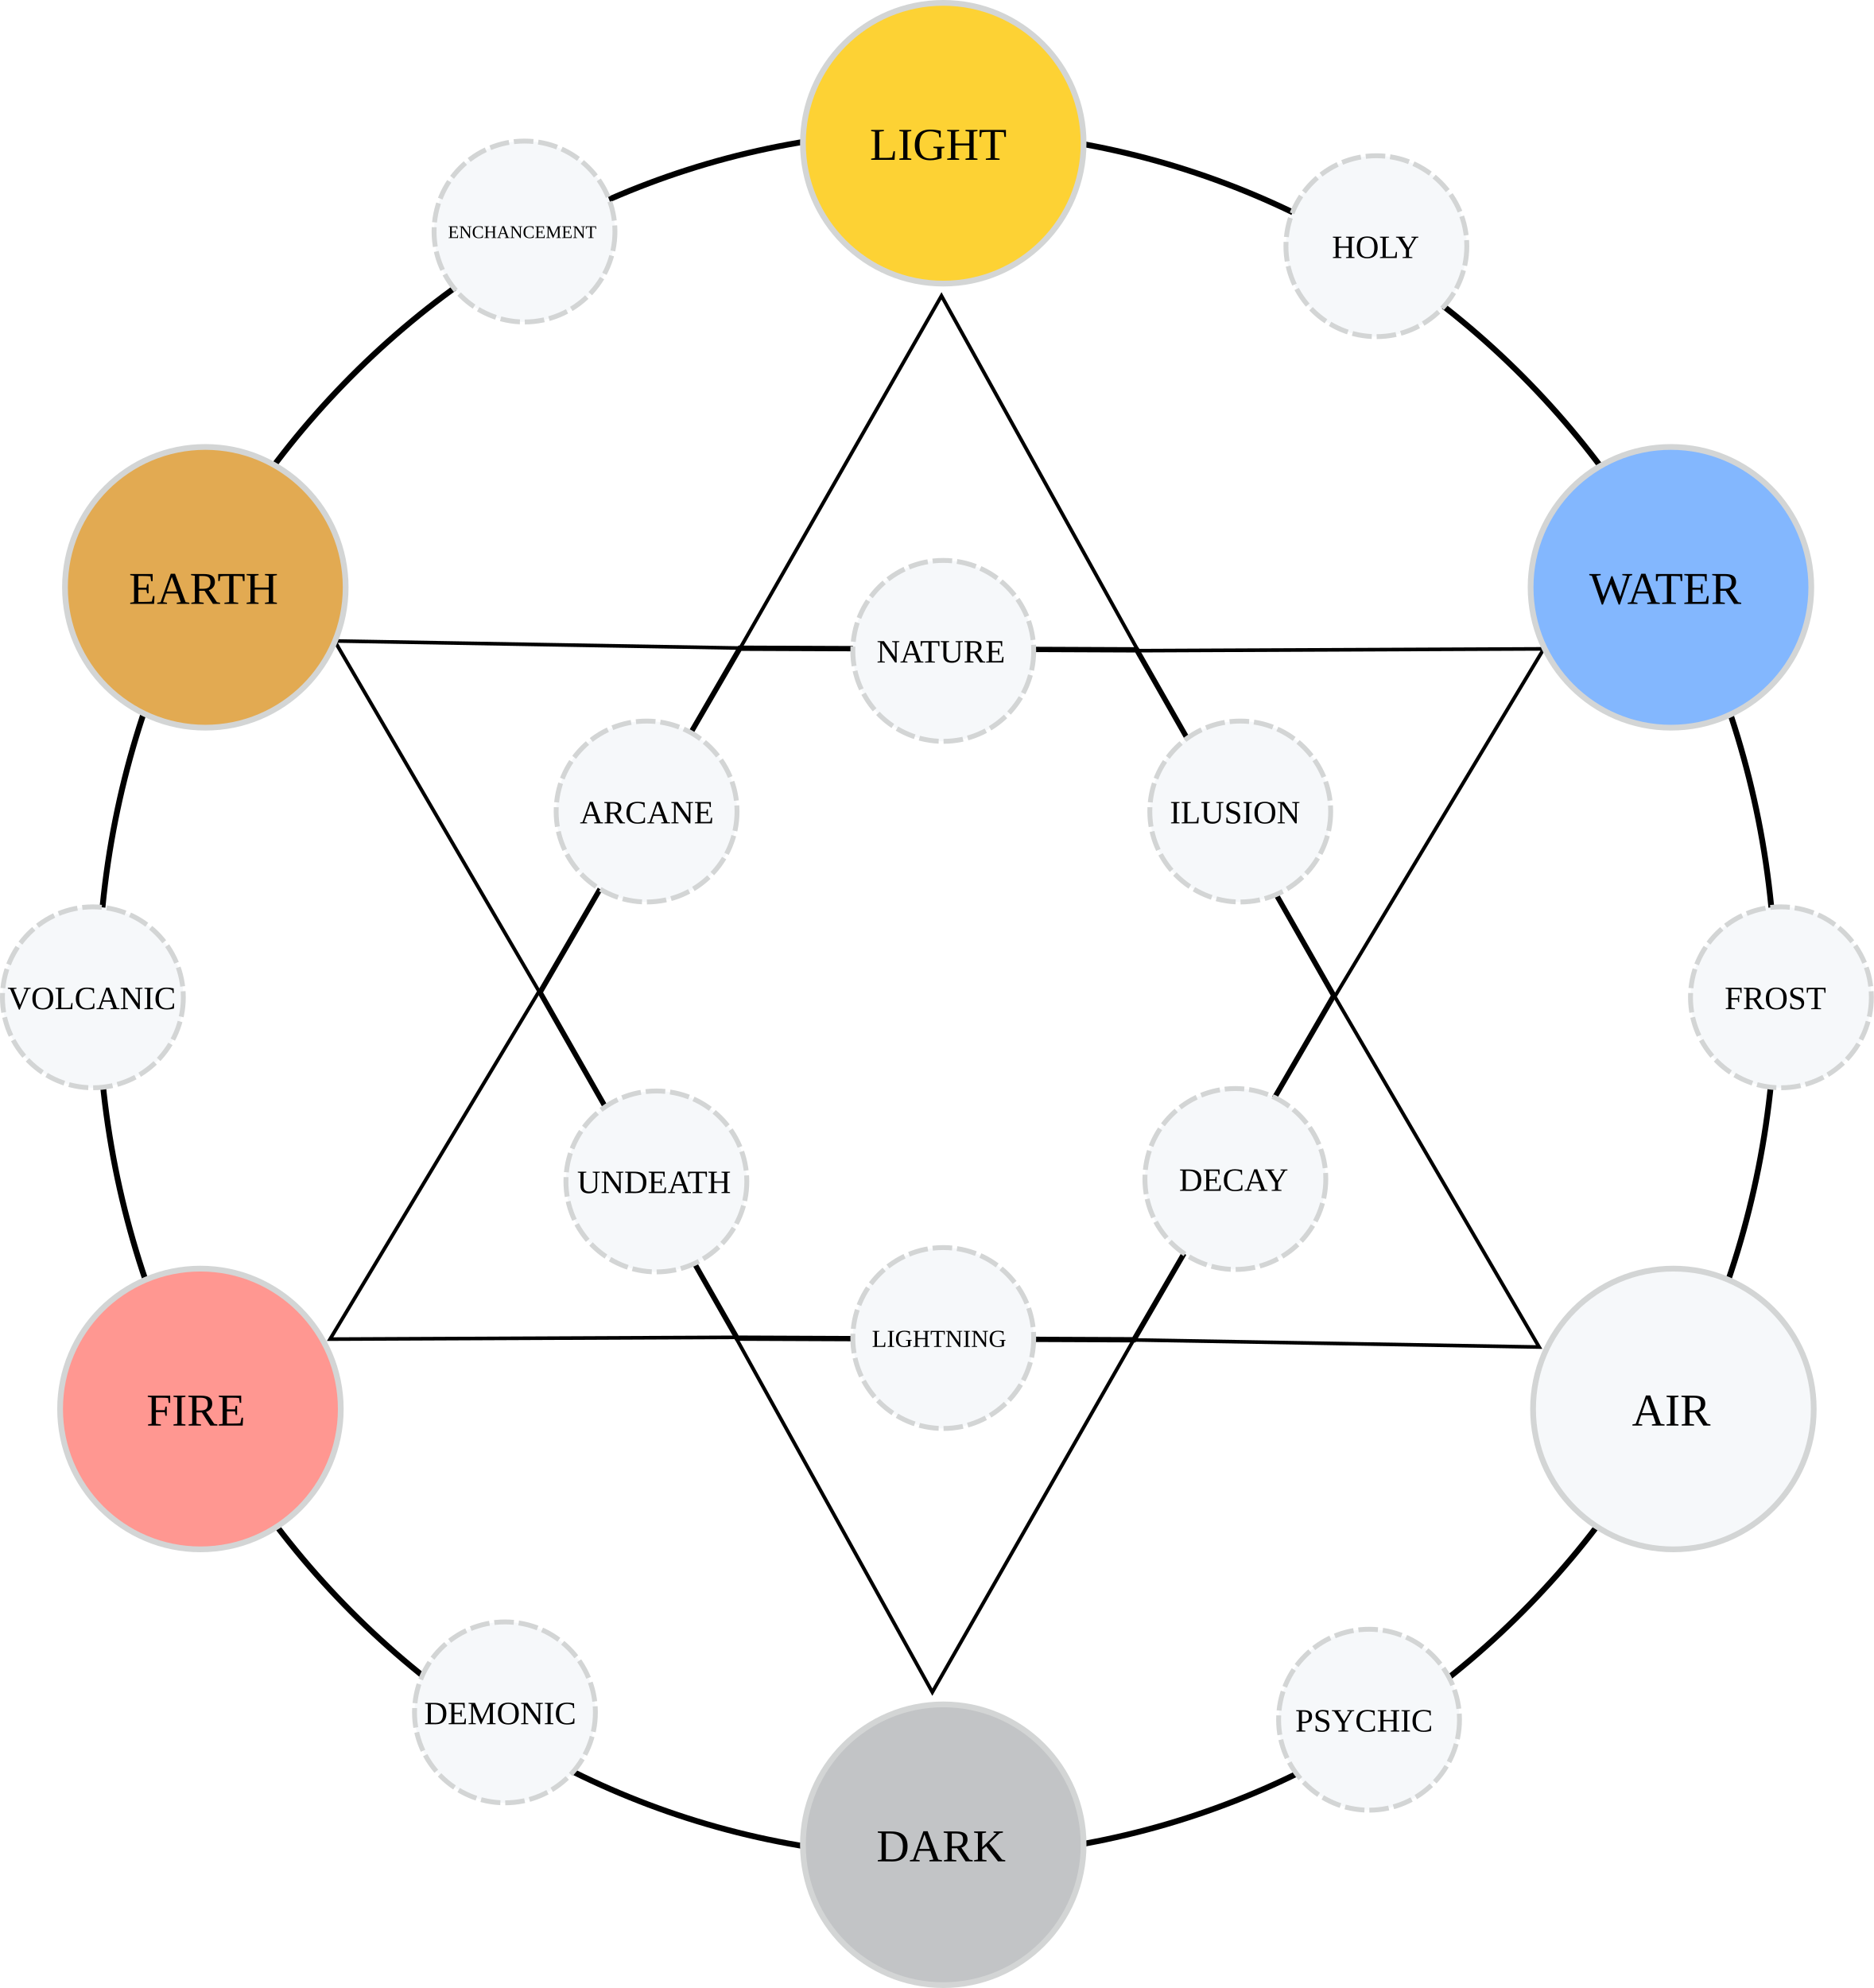
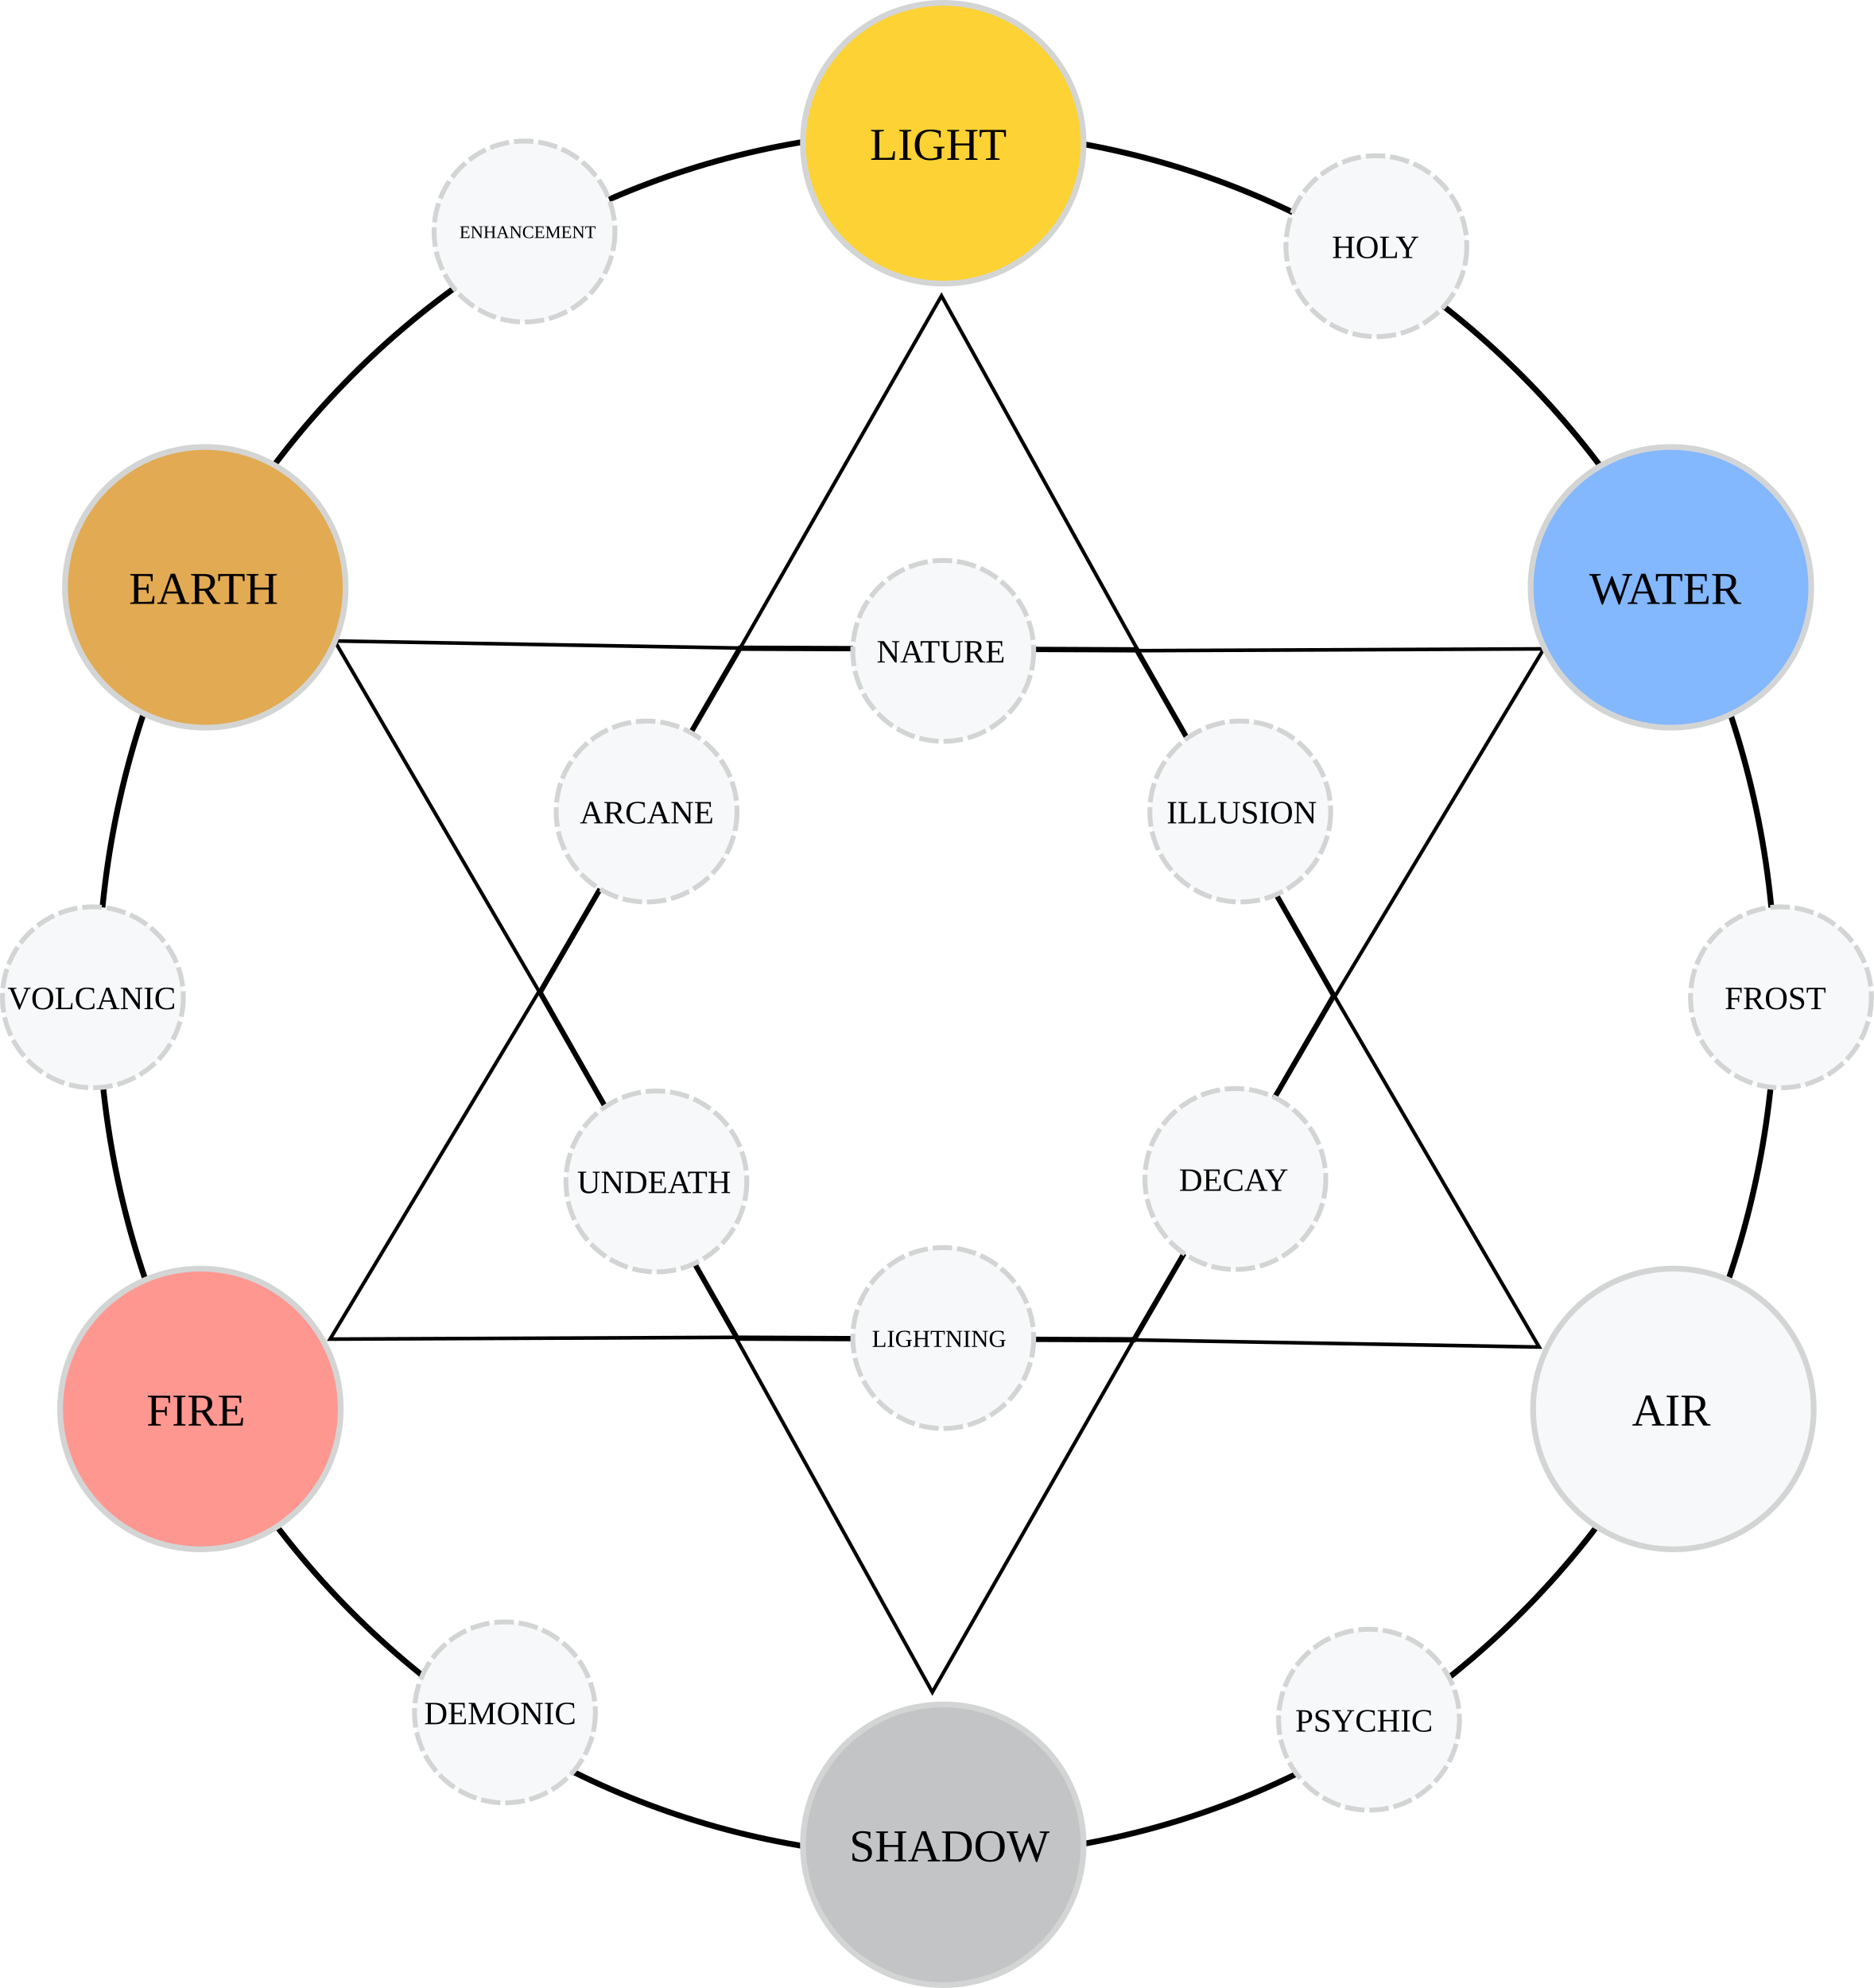
<svg xmlns="http://www.w3.org/2000/svg" version="1.0" width="1200pt" height="1272.927pt" viewBox="0 0 1200 1272.927" preserveAspectRatio="xMidYMid" id="svg233">
  <defs id="defs233">
    <pattern id="EMFhbasepattern" patternUnits="userSpaceOnUse" width="6" height="6" x="0" y="0" />
  </defs>
-   <circle style="fill:#000000;fill-opacity:0;stroke-width:0.783" id="path234-12" cx="600" cy="636.463" r="60.467" />
+   <circle style="fill:#000000;fill-opacity:0;stroke-width:0.783    cursor    cursor    cursor;webkit-touch-callout: none;-webkit-user-select: none;-khtml-user-select: none;-moz-user-select: none;-ms-user-select: none;user-select: none;" id="path234-12" cx="600" cy="636.463" r="60.467" />
  <path style="fill:none;fill-opacity:1;stroke:#000000;stroke-width:3.529;stroke-dasharray:none;stroke-dashoffset:0;stroke-opacity:1" id="path254" d="m -876.044,871.575 -192.21,-346.798 -396.498,1.747 204.231,-339.857 -199.761,-342.504 396.441,6.941 196.736,-344.25 192.21,346.798 396.498,-1.747 -204.231,339.857 199.761,342.504 -396.441,-6.941 z" transform="matrix(0.6551352,0,0,0.6551352,1170.999,512.5029)" />
  <path style="fill:none;fill-opacity:1;stroke:#000000;stroke-width:3.529;stroke-dasharray:none;stroke-dashoffset:0;stroke-opacity:1" id="path255" d="M 773.267,529.909 637.404,756.804 372.976,752.59 244.412,521.481 380.275,294.587 l 264.428,4.214 z" transform="matrix(0.9609787,-0.01143583,0.01139567,0.9643649,105.0254,135.3202)" />
  <ellipse style="fill:none;fill-opacity:1;stroke:#000000;stroke-width:3.736;stroke-dasharray:none;stroke-dashoffset:0;stroke-opacity:1" id="path256" cx="600" cy="636.463" rx="537.033" ry="552.581" />
  <g id="g244" transform="matrix(1.043576,0,0,1.043576,26.1201,-35.80794)">
-     <circle style="fill:#f6f8fa;fill-opacity:1;stroke:#d3d5d5;stroke-width:3;stroke-dasharray:12, 3;stroke-dashoffset:0;stroke-opacity:1" id="path235" cx="1067.865" cy="646.232" r="55.498" />
+     <circle style="fill:#f6f8fa;fill-opacity:1;stroke:#d3d5d5;stroke-width:3;stroke-dasharray:12, 3;stroke-dashoffset:0;stroke-opacity:1Allows control over cursor appearance in an elementAllows control over cursor appearance in an elementAllows control over cursor appearance in an element;webkit-touch-callout: none;-webkit-user-select: none;-khtml-user-select: none;-moz-user-select: none;-ms-user-select: none;user-select: none;" id="path235" cx="1067.865" cy="646.232" r="55.498" />
    <text xml:space="preserve" style="font-size:20px;text-align:start;writing-mode:lr-tb;direction:ltr;text-anchor:start;fill:#000000;fill-opacity:1;stroke-width:0.75" x="1033.319" y="653.501" id="text235">
      <tspan id="tspan235" style="font-size:20px;fill:#000000;stroke-width:0.75" x="1033.319" y="653.501">FROST</tspan>
    </text>
  </g>
  <g id="g246" transform="matrix(1.043576,0,0,1.043576,-9.843972,-101.0632)">
-     <circle style="fill:#f6f8fa;fill-opacity:1;stroke:#d3d5d5;stroke-width:3;stroke-dasharray:12, 3;stroke-dashoffset:0;stroke-opacity:1" id="path235-6" cx="849.561" cy="1151.998" r="55.498" />
+     <circle style="fill:#f6f8fa;fill-opacity:1;stroke:#d3d5d5;stroke-width:3;stroke-dasharray:12, 3;stroke-dashoffset:0;stroke-opacity:1Learn moreLearn moreLearn more;webkit-touch-callout: none;-webkit-user-select: none;-khtml-user-select: none;-moz-user-select: none;-ms-user-select: none;user-select: none;" id="path235-6" cx="849.561" cy="1151.998" r="55.498" />
    <text xml:space="preserve" style="font-size:20px;text-align:start;writing-mode:lr-tb;direction:ltr;text-anchor:start;fill:#000000;fill-opacity:1;stroke-width:0.75" x="804.268" y="1159.268" id="text235-3">
      <tspan id="tspan235-6" style="font-size:20px;fill:#000000;stroke-width:0.75" x="804.268" y="1159.268">PSYCHIC</tspan>
    </text>
  </g>
  <g id="g238" transform="matrix(1.043576,0,0,1.043576,68.41694,-79.93074)">
-     <circle style="fill:#f6f8fa;fill-opacity:1;stroke:#d3d5d5;stroke-width:3;stroke-dasharray:12, 3;stroke-dashoffset:0;stroke-opacity:1" id="path235-5" cx="244.311" cy="1127.248" r="55.498" />
+     <circle style="fill:#f6f8fa;fill-opacity:1;stroke:#d3d5d5;stroke-width:3;stroke-dasharray:12, 3;stroke-dashoffset:0;stroke-opacity:1Don't showDon't showDon't show;webkit-touch-callout: none;-webkit-user-select: none;-khtml-user-select: none;-moz-user-select: none;-ms-user-select: none;user-select: none;" id="path235-5" cx="244.311" cy="1127.248" r="55.498" />
    <text xml:space="preserve" style="font-size:20px;text-align:start;writing-mode:lr-tb;direction:ltr;text-anchor:start;fill:#000000;fill-opacity:1;stroke-width:0.75" x="194.726" y="1134.518" id="text235-4">
      <tspan id="tspan235-2" style="font-size:20px;fill:#000000;stroke-width:0.75" x="194.726" y="1134.518">DEMONIC</tspan>
    </text>
  </g>
  <g id="g237" transform="matrix(1.043576,0,0,1.043576,273.0184,33.95911)">
-     <circle style="fill:#f6f8fa;fill-opacity:1;stroke:#d3d5d5;stroke-width:3;stroke-dasharray:12, 3;stroke-dashoffset:0;stroke-opacity:1" id="path235-9" cx="-204.62" cy="579.378" r="55.498" />
+     <circle style="fill:#f6f8fa;fill-opacity:1;stroke:#d3d5d5;stroke-width:3;stroke-dasharray:12, 3;stroke-dashoffset:0;stroke-opacity:1;webkit-touch-callout: none;-webkit-user-select: none;-khtml-user-select: none;-moz-user-select: none;-ms-user-select: none;user-select: none;" id="path235-9" cx="-204.62" cy="579.378" r="55.498" />
    <text xml:space="preserve" style="font-size:20px;text-align:start;writing-mode:lr-tb;direction:ltr;text-anchor:start;fill:#000000;fill-opacity:1;stroke-width:0.75" x="-257.023" y="586.647" id="text235-7">
      <tspan id="tspan235-3" style="font-size:20px;fill:#000000;stroke-width:0.75" x="-257.023" y="586.647">VOLCANIC</tspan>
    </text>
  </g>
  <g id="g236" transform="matrix(1.043576,0,0,1.043576,85.23752,7.163425)">
-     <circle style="fill:#000000;fill-opacity:0;stroke-width:0.75" id="path234-72" cx="240.192" cy="135.189" r="57.942" />
-     <circle style="fill:#f6f8fa;fill-opacity:1;stroke:#d3d5d5;stroke-width:3;stroke-dasharray:12, 3;stroke-dashoffset:0;stroke-opacity:1" id="path235-60" cx="240.192" cy="135.19" r="55.498" />
+     <circle style="fill:#000000;fill-opacity:0;stroke-width:0.75;webkit-touch-callout: none;-webkit-user-select: none;-khtml-user-select: none;-moz-user-select: none;-ms-user-select: none;user-select: none;" id="path234-72" cx="240.192" cy="135.189" r="57.942" />
+     <circle style="fill:#f6f8fa;fill-opacity:1;stroke:#d3d5d5;stroke-width:3;stroke-dasharray:12, 3;stroke-dashoffset:0;stroke-opacity:1;;webkit-touch-callout: none;-webkit-user-select: none;-khtml-user-select: none;-moz-user-select: none;-ms-user-select: none;user-select: none;" id="path235-60" cx="240.192" cy="135.19" r="55.498" />
    <text xml:space="preserve" style="font-size:11px;text-align:start;writing-mode:lr-tb;direction:ltr;text-anchor:start;fill:#000000;fill-opacity:1;stroke-width:0.75" x="193.281" y="139.188" id="text235-1">
-       <tspan id="tspan235-65" style="font-size:11px;fill:#000000;stroke-width:0.75" x="193.281" y="139.188">ENCHANCEMENT</tspan>
+       <tspan id="tspan235-65" style="font-size:11px;fill:#000000;stroke-width:0.75" x="200.281" y="139.188">ENHANCEMENT</tspan>
    </text>
  </g>
  <g id="g242" transform="matrix(1.043576,0,0,1.043576,-1.219437,-75.83829)">
-     <circle style="fill:#f6f8fa;fill-opacity:1;stroke:#d3d5d5;stroke-width:3;stroke-dasharray:12, 3;stroke-dashoffset:0;stroke-opacity:1" id="path235-4" cx="845.796" cy="223.725" r="55.498" />
+     <circle style="fill:#f6f8fa;fill-opacity:1;stroke:#d3d5d5;stroke-width:3;stroke-dasharray:12, 3;stroke-dashoffset:0;stroke-opacity:1;webkit-touch-callout: none;-webkit-user-select: none;-khtml-user-select: none;-moz-user-select: none;-ms-user-select: none;user-select: none;" id="path235-4" cx="845.796" cy="223.725" r="55.498" />
    <text xml:space="preserve" style="font-size:20px;text-align:start;writing-mode:lr-tb;direction:ltr;text-anchor:start;fill:#000000;fill-opacity:1;stroke-width:0.75" x="818.526" y="230.995" id="text235-12">
      <tspan id="tspan235-0" style="font-size:20px;fill:#000000;stroke-width:0.75" x="818.526" y="230.995">HOLY</tspan>
    </text>
  </g>
  <g id="g241" transform="matrix(1.043576,0,0,1.043576,-4.661281,84.12345)">
-     <circle style="fill:#f6f8fa;fill-opacity:1;stroke:#d3d5d5;stroke-width:3;stroke-dasharray:12, 3;stroke-dashoffset:0;stroke-opacity:1" id="path235-46" cx="583.311" cy="318.748" r="55.498" />
+     <circle style="fill:#f6f8fa;fill-opacity:1;stroke:#d3d5d5;stroke-width:3;stroke-dasharray:12, 3;stroke-dashoffset:0;stroke-opacity:1;webkit-touch-callout: none;-webkit-user-select: none;-khtml-user-select: none;-moz-user-select: none;-ms-user-select: none;user-select: none;" id="path235-46" cx="583.311" cy="318.748" r="55.498" />
    <text xml:space="preserve" style="font-size:20px;text-align:start;writing-mode:lr-tb;direction:ltr;text-anchor:start;fill:#000000;fill-opacity:1;stroke-width:0.75" x="542.402" y="325.866" id="text235-0">
      <tspan id="tspan235-7" style="font-size:20px;fill:#000000;stroke-width:0.75" x="542.402" y="325.866">NATURE</tspan>
    </text>
  </g>
  <g id="g240" transform="matrix(1.043576,0,0,1.043576,105.8996,25.75066)">
-     <circle style="fill:#f6f8fa;fill-opacity:1;stroke:#d3d5d5;stroke-width:3;stroke-dasharray:12, 3;stroke-dashoffset:0;stroke-opacity:1" id="path235-7" cx="295.311" cy="473.248" r="55.498" />
+     <circle style="fill:#f6f8fa;fill-opacity:1;stroke:#d3d5d5;stroke-width:3;stroke-dasharray:12, 3;stroke-dashoffset:0;stroke-opacity:1;webkit-touch-callout: none;-webkit-user-select: none;-khtml-user-select: none;-moz-user-select: none;-ms-user-select: none;user-select: none;" id="path235-7" cx="295.311" cy="473.248" r="55.498" />
    <text xml:space="preserve" style="font-size:20px;text-align:start;writing-mode:lr-tb;direction:ltr;text-anchor:start;fill:#000000;fill-opacity:1;stroke-width:0.75" x="254.329" y="480.518" id="text235-77">
      <tspan id="tspan235-33" style="font-size:20px;fill:#000000;stroke-width:0.75" x="254.329" y="480.518">ARCANE</tspan>
    </text>
  </g>
  <g id="g239" transform="matrix(1.043576,0,0,1.043576,106.6823,-102.1169)">
-     <circle style="fill:#f6f8fa;fill-opacity:1;stroke:#d3d5d5;stroke-width:3;stroke-dasharray:12, 3;stroke-dashoffset:0;stroke-opacity:1" id="path235-99" cx="300.561" cy="822.748" r="55.498" />
+     <circle style="fill:#f6f8fa;fill-opacity:1;stroke:#d3d5d5;stroke-width:3;stroke-dasharray:12, 3;stroke-dashoffset:0;stroke-opacity:1;webkit-touch-callout: none;-webkit-user-select: none;-khtml-user-select: none;-moz-user-select: none;-ms-user-select: none;user-select: none;" id="path235-99" cx="300.561" cy="822.748" r="55.498" />
    <text xml:space="preserve" style="font-size:20px;text-align:start;writing-mode:lr-tb;direction:ltr;text-anchor:start;fill:#000000;fill-opacity:1;stroke-width:0.75" x="251.913" y="829.866" id="text235-8">
      <tspan id="tspan235-1" style="font-size:20px;fill:#000000;stroke-width:0.75" x="251.913" y="829.866">UNDEATH</tspan>
    </text>
  </g>
  <g id="g247" transform="matrix(1.043576,0,0,1.043576,7.861632,-145.0882)">
-     <circle style="fill:#f6f8fa;fill-opacity:1;stroke:#d3d5d5;stroke-width:3;stroke-dasharray:12, 3;stroke-dashoffset:0;stroke-opacity:1" id="path235-2" cx="571.311" cy="959.998" r="55.498" />
+     <circle style="fill:#f6f8fa;fill-opacity:1;stroke:#d3d5d5;stroke-width:3;stroke-dasharray:12, 3;stroke-dashoffset:0;stroke-opacity:1;webkit-touch-callout: none;-webkit-user-select: none;-khtml-user-select: none;-moz-user-select: none;-ms-user-select: none;user-select: none;" id="path235-2" cx="571.311" cy="959.998" r="55.498" />
    <text xml:space="preserve" style="font-size:15px;text-align:start;writing-mode:lr-tb;direction:ltr;text-anchor:start;fill:#000000;fill-opacity:1;stroke-width:0.75" x="527.515" y="965.443" id="text235-6">
      <tspan id="tspan235-60" style="font-size:15px;fill:#000000;stroke-width:0.75" x="527.515" y="965.443">LIGHTNING</tspan>
    </text>
  </g>
  <g id="g245" transform="matrix(1.043576,0,0,1.043576,-100.9303,-119.3359)">
-     <circle style="fill:#f6f8fa;fill-opacity:1;stroke:#d3d5d5;stroke-width:3;stroke-dasharray:12, 3;stroke-dashoffset:0;stroke-opacity:1" id="path235-8" cx="854.811" cy="837.748" r="55.498" />
+     <circle style="fill:#f6f8fa;fill-opacity:1;stroke:#d3d5d5;stroke-width:3;stroke-dasharray:12, 3;stroke-dashoffset:0;stroke-opacity:1;webkit-touch-callout: none;-webkit-user-select: none;-khtml-user-select: none;-moz-user-select: none;-ms-user-select: none;user-select: none;" id="path235-8" cx="854.811" cy="837.748" r="55.498" />
    <text xml:space="preserve" style="font-size:20px;text-align:start;writing-mode:lr-tb;direction:ltr;text-anchor:start;fill:#000000;fill-opacity:1;stroke-width:0.75" x="820.255" y="845.018" id="text235-01">
      <tspan id="tspan235-25" style="font-size:20px;fill:#000000;stroke-width:0.75" x="820.255" y="845.018">DECAY</tspan>
    </text>
  </g>
  <g id="g243" transform="matrix(1.043576,0,0,1.043576,-115.8013,26.53334)">
-     <circle style="fill:#f6f8fa;fill-opacity:1;stroke:#d3d5d5;stroke-width:3;stroke-dasharray:12, 3;stroke-dashoffset:0;stroke-opacity:1" id="path235-47" cx="872.061" cy="472.498" r="55.498" />
+     <circle style="fill:#f6f8fa;fill-opacity:1;stroke:#d3d5d5;stroke-width:3;stroke-dasharray:12, 3;stroke-dashoffset:0;stroke-opacity:1;webkit-touch-callout: none;-webkit-user-select: none;-khtml-user-select: none;-moz-user-select: none;-ms-user-select: none;user-select: none;" id="path235-47" cx="872.061" cy="472.498" r="55.498" />
    <text xml:space="preserve" style="font-size:20px;text-align:start;writing-mode:lr-tb;direction:ltr;text-anchor:start;fill:#000000;fill-opacity:1;stroke-width:0.75" x="828.858" y="479.768" id="text235-83">
-       <tspan id="tspan235-5" style="font-size:20px;fill:#000000;stroke-width:0.75" x="828.858" y="479.768">ILUSION</tspan>
+       <tspan id="tspan235-5" style="font-size:20px;fill:#000000;stroke-width:0.75" x="826.858" y="479.768">ILLUSION</tspan>
    </text>
  </g>
  <g id="g253" transform="matrix(1.043576,0,0,1.043576,13.5487,-41.71289)">
-     <circle style="fill:#83b7fe;fill-opacity:1;stroke:#d3d5d5;stroke-width:3.529;stroke-dasharray:none;stroke-dashoffset:0;stroke-opacity:1" id="path247" cx="1012.412" cy="400.329" r="86.122" />
+     <circle style="fill:#83b7fe;fill-opacity:1;stroke:#d3d5d5;stroke-width:3.529;stroke-dasharray:none;stroke-dashoffset:0;stroke-opacity:1;cursor:pointer;webkit-touch-callout: none;-webkit-user-select: none;-khtml-user-select: none;-moz-user-select: none;-ms-user-select: none;user-select: none;" id="path247" cx="1012.412" cy="400.329" r="86.122" />
    <text xml:space="preserve" style="font-size:28px;text-align:start;writing-mode:lr-tb;direction:ltr;text-anchor:start;fill:#000000;fill-opacity:1;stroke-width:0.75" x="962.263" y="410.508" id="text235-16">
      <tspan id="tspan235-4" style="font-size:28px;fill:#000000;stroke-width:0.75" x="962.263" y="410.508">WATER</tspan>
    </text>
  </g>
  <g id="g252" transform="matrix(1.043576,0,0,1.043576,3.138603,-41.09082)">
-     <circle style="fill:#f6f8fa;fill-opacity:1;stroke:#d3d5d5;stroke-width:3.529;stroke-dasharray:none;stroke-dashoffset:0;stroke-opacity:1" id="path247-0" cx="1023.887" cy="903.887" r="86.122" />
+     <circle style="fill:#f6f8fa;fill-opacity:1;stroke:#d3d5d5;stroke-width:3.529;stroke-dasharray:none;stroke-dashoffset:0;stroke-opacity:1;cursor:pointer;webkit-touch-callout: none;-webkit-user-select: none;-khtml-user-select: none;-moz-user-select: none;-ms-user-select: none;user-select: none;" id="path247-0" cx="1023.887" cy="903.887" r="86.122" />
    <text xml:space="preserve" style="font-size:28px;text-align:start;writing-mode:lr-tb;direction:ltr;text-anchor:start;fill:#000000;fill-opacity:1;stroke-width:0.75" x="998.457" y="914.066" id="text235-16-6">
      <tspan id="tspan235-4-1" style="font-size:28px;fill:#000000;stroke-width:0.75" x="998.457" y="914.066">AIR</tspan>
    </text>
  </g>
  <g id="g251" transform="matrix(1.043576,0,0,1.043576,1.259638,-28.95925)">
-     <circle style="fill:#c2c4c6;fill-opacity:1;stroke:#d3d5d5;stroke-width:3.529;stroke-dasharray:none;stroke-dashoffset:0;stroke-opacity:1" id="path247-8" cx="577.637" cy="1159.637" r="86.122" />
+     <circle style="fill:#c2c4c6;fill-opacity:1;stroke:#d3d5d5;stroke-width:3.529;stroke-dasharray:none;stroke-dashoffset:0;stroke-opacity:1;cursor:pointer;webkit-touch-callout: none;-webkit-user-select: none;-khtml-user-select: none;-moz-user-select: none;-ms-user-select: none;user-select: none;" id="path247-8" cx="577.637" cy="1159.637" r="86.122" />
    <text xml:space="preserve" style="font-size:28px;text-align:start;writing-mode:lr-tb;direction:ltr;text-anchor:start;fill:#000000;fill-opacity:1;stroke-width:0.75" x="536.628" y="1169.816" id="text235-16-9">
-       <tspan id="tspan235-4-8" style="font-size:28px;fill:#000000;stroke-width:0.75" x="536.628" y="1169.816">DARK</tspan>
+       <tspan id="tspan235-4-8" style="font-size:28px;fill:#000000;stroke-width:0.75" x="520.028" y="1169.816">SHADOW</tspan>
    </text>
  </g>
  <g id="g250" transform="matrix(1.043576,0,0,1.043576,-4.841493,-5.870125)">
-     <circle style="fill:#ff9791;fill-opacity:1;stroke:#d3d5d5;stroke-width:3.529;stroke-dasharray:none;stroke-dashoffset:0;stroke-opacity:1" id="path247-4" cx="127.637" cy="870.137" r="86.122" />
+     <circle style="fill:#ff9791;fill-opacity:1;stroke:#d3d5d5;stroke-width:3.529;stroke-dasharray:none;stroke-dashoffset:0;stroke-opacity:1;cursor:pointer;webkit-touch-callout: none;-webkit-user-select: none;-khtml-user-select: none;-moz-user-select: none;-ms-user-select: none;user-select: none;" id="path247-4" cx="127.637" cy="870.137" r="86.122" />
    <text xml:space="preserve" style="font-size:28px;text-align:start;writing-mode:lr-tb;direction:ltr;text-anchor:start;fill:#000000;fill-opacity:1;stroke-width:0.75" x="94.524" y="880.316" id="text235-16-1">
      <tspan id="tspan235-4-4" style="font-size:28px;fill:#000000;stroke-width:0.75" x="94.524" y="880.316">FIRE</tspan>
    </text>
  </g>
  <g id="g249" transform="matrix(1.043576,0,0,1.043576,-4.058811,-16.2056)">
-     <circle style="fill:#e2aa52;fill-opacity:1;stroke:#d3d5d5;stroke-width:3.529;stroke-dasharray:none;stroke-dashoffset:0;stroke-opacity:1" id="path247-3" cx="129.887" cy="375.887" r="86.122" />
+     <circle style="fill:#e2aa52;fill-opacity:1;stroke:#d3d5d5;stroke-width:3.529;stroke-dasharray:none;stroke-dashoffset:0;stroke-opacity:1;cursor:pointer;webkit-touch-callout: none;-webkit-user-select: none;-khtml-user-select: none;-moz-user-select: none;-ms-user-select: none;user-select: none;" id="path247-3" cx="129.887" cy="375.887" r="86.122" />
    <text xml:space="preserve" style="font-size:28px;text-align:start;writing-mode:lr-tb;direction:ltr;text-anchor:start;fill:#000000;fill-opacity:1;stroke-width:0.75" x="82.992" y="386.066" id="text235-16-98">
      <tspan id="tspan235-4-80" style="font-size:28px;fill:#000000;stroke-width:0.75" x="82.992" y="386.066">EARTH</tspan>
    </text>
  </g>
  <g id="g254" transform="matrix(1.043576,0,0,1.043576,1446.1,43.6015)">
-     <circle style="fill:#fdd234;fill-opacity:1;stroke:#d3d5d5;stroke-width:3.529;stroke-dasharray:none;stroke-dashoffset:0;stroke-opacity:1" id="path247-87" cx="-806.872" cy="46.106" r="86.122" />
+     <circle style="fill:#fdd234;fill-opacity:1;stroke:#d3d5d5;stroke-width:3.529;stroke-dasharray:none;stroke-dashoffset:0;stroke-opacity:1;cursor:pointer;webkit-touch-callout: none;-webkit-user-select: none;-khtml-user-select: none;-moz-user-select: none;-ms-user-select: none;user-select: none;" id="path247-87" cx="-806.872" cy="46.106" r="86.122" />
    <text xml:space="preserve" style="font-size:28px;text-align:start;writing-mode:lr-tb;direction:ltr;text-anchor:start;fill:#000000;fill-opacity:1;stroke-width:0.75" x="-851.928" y="56.271" id="text235-16-7">
      <tspan id="tspan235-4-83" style="font-size:28px;fill:#000000;stroke-width:0.75" x="-851.928" y="56.271">LIGHT</tspan>
    </text>
  </g>
</svg>
